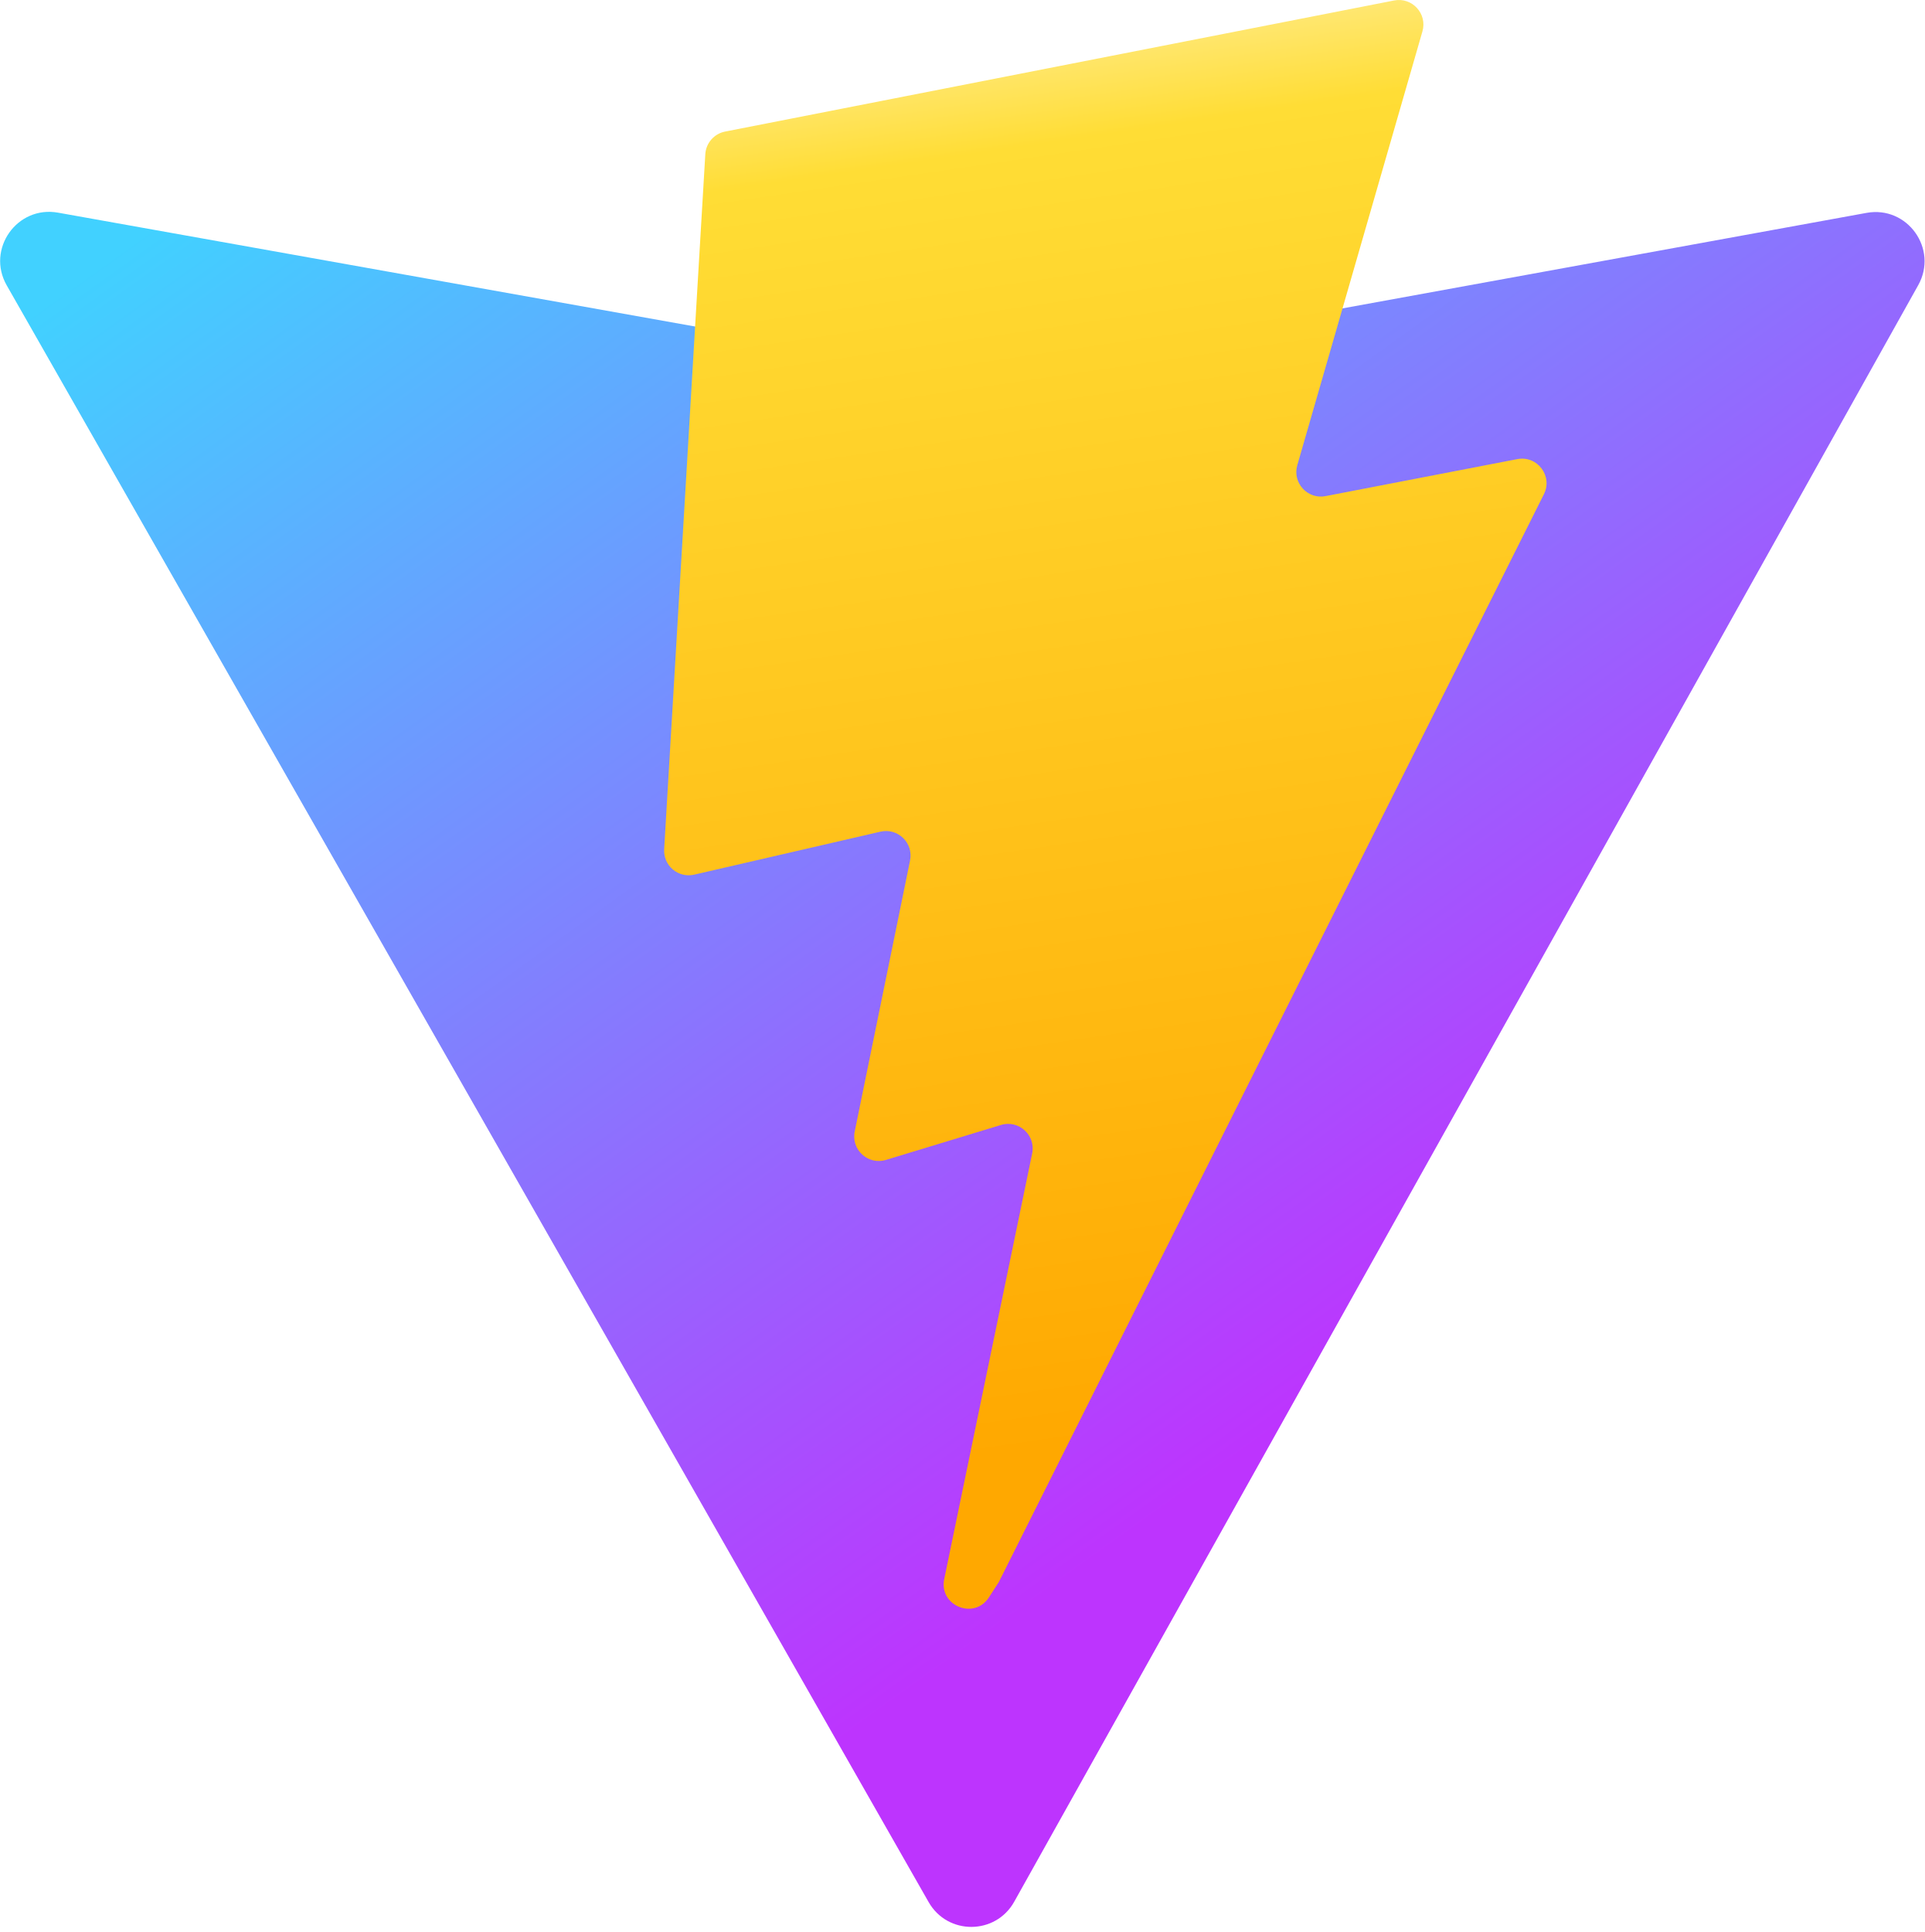
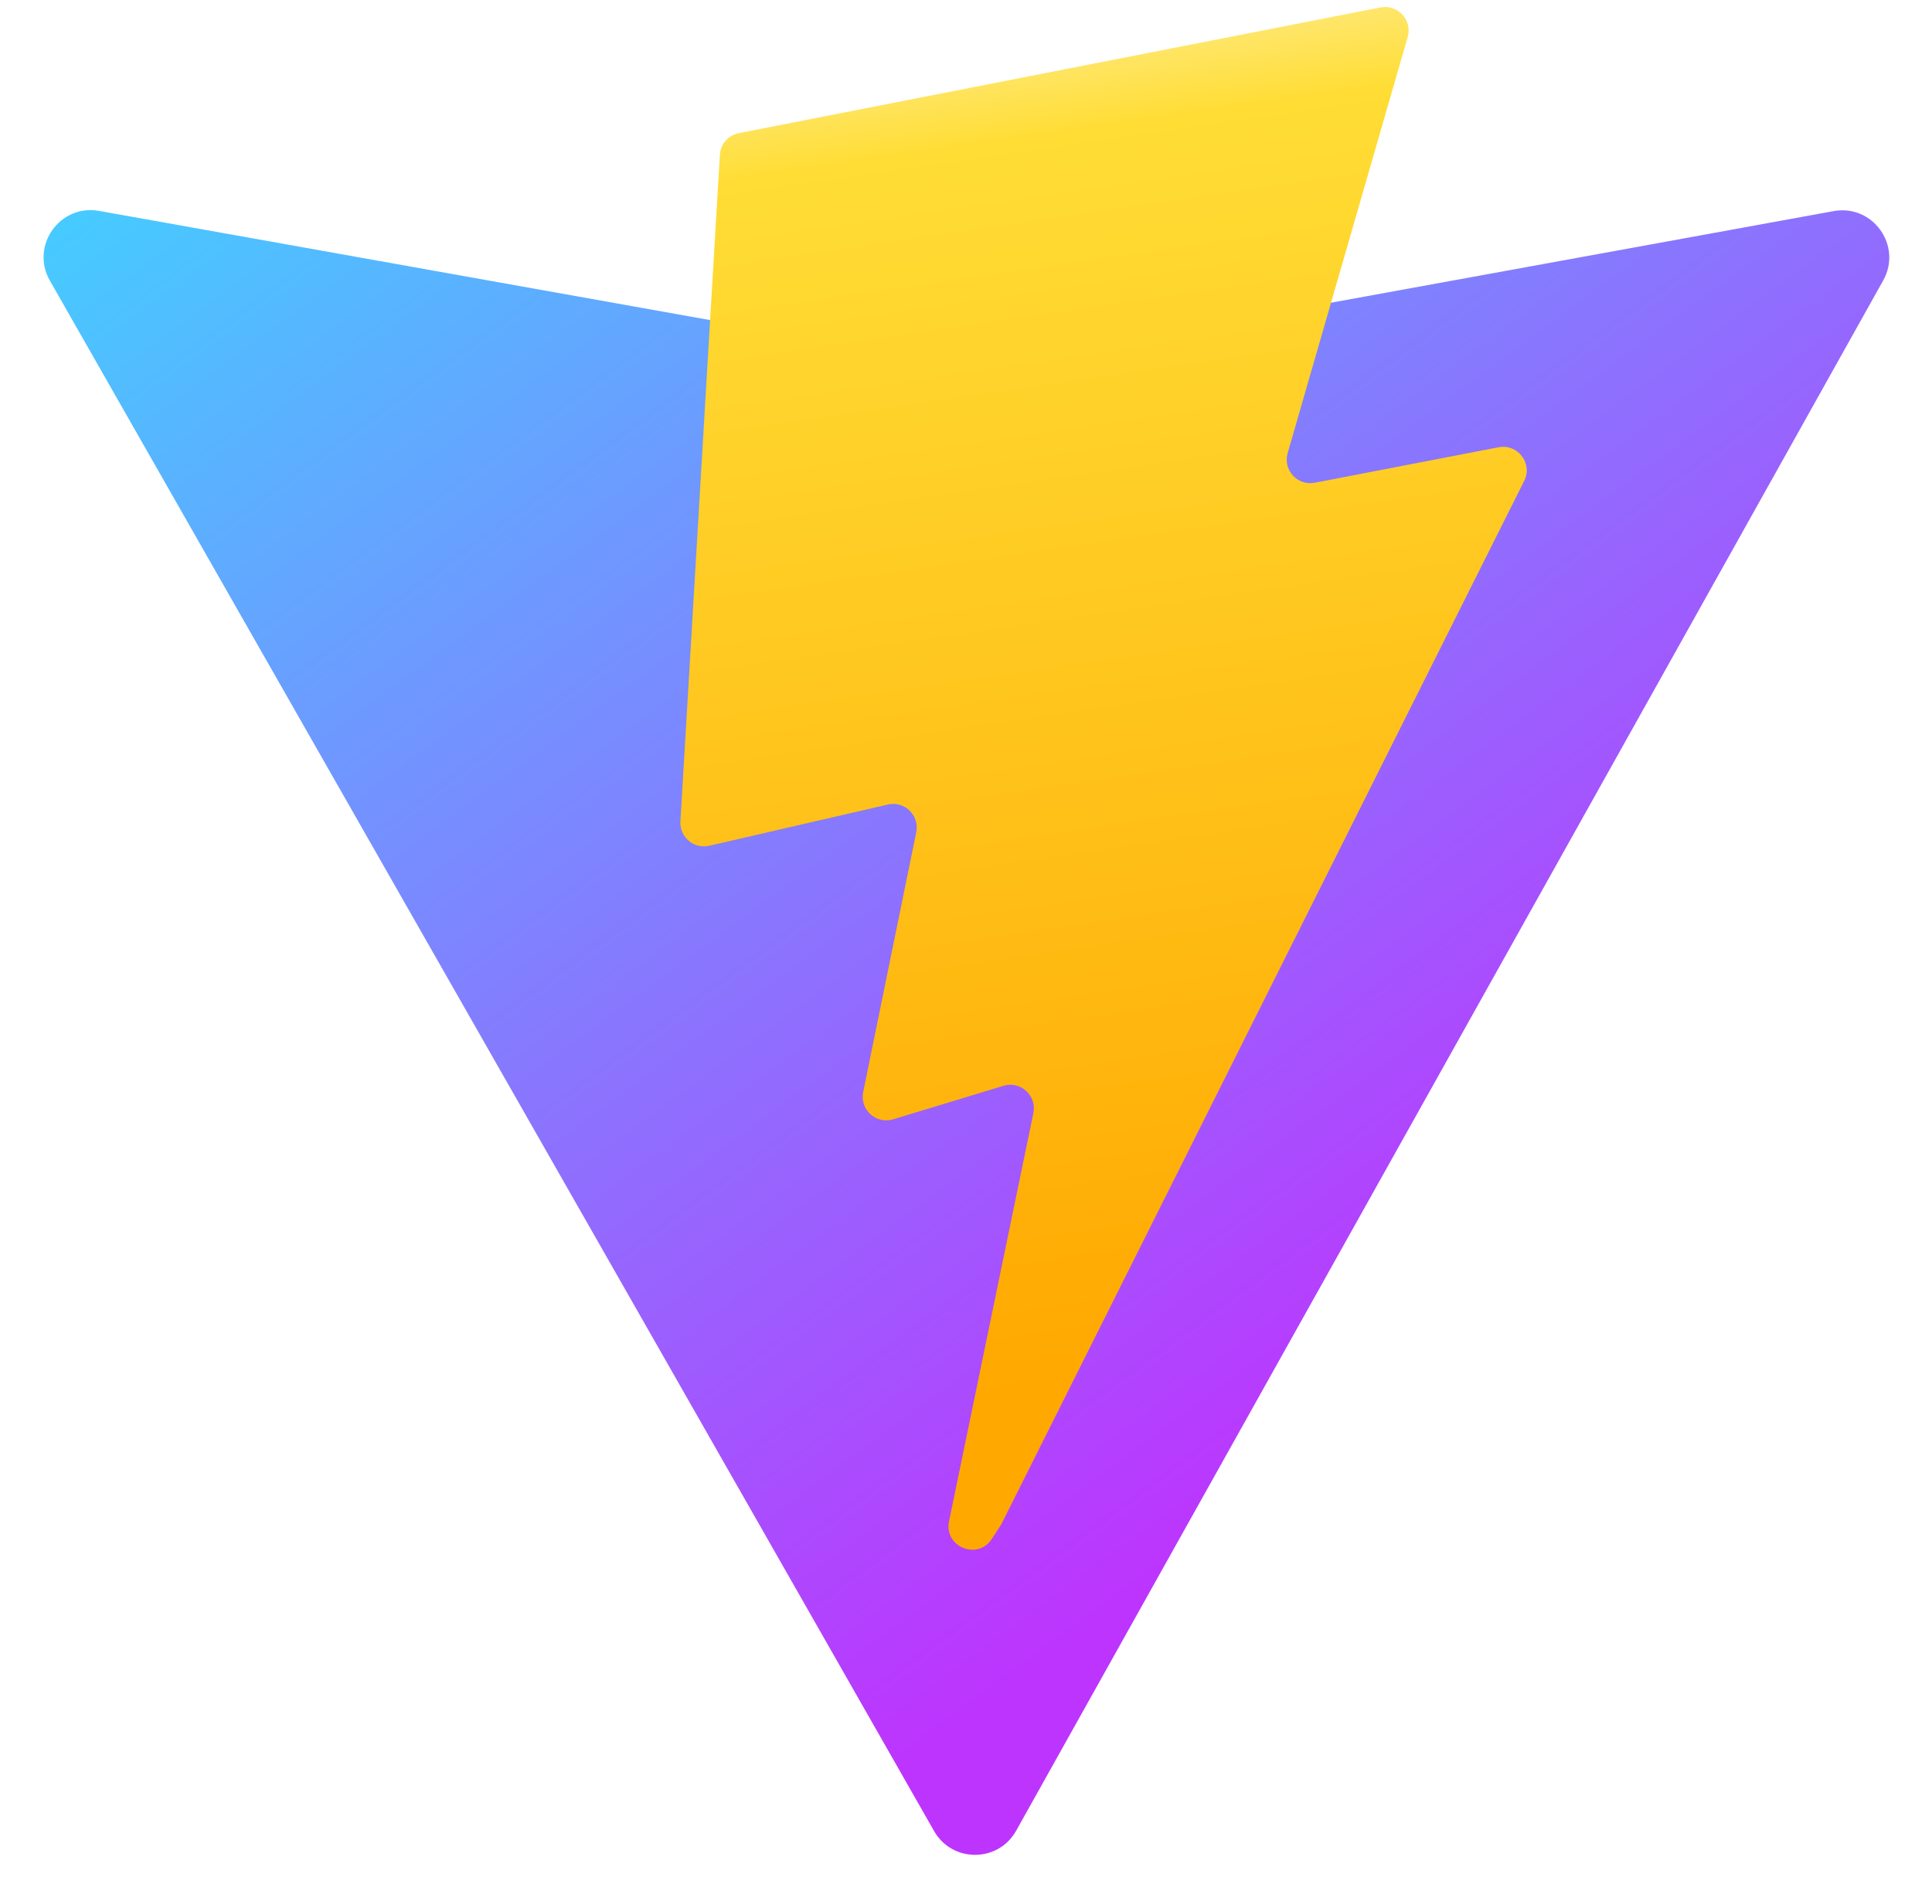
- <svg xmlns="http://www.w3.org/2000/svg" aria-hidden="true" role="img" class="iconify iconify--logos" width="31.88" height="32" preserveAspectRatio="xMidYMid meet" viewBox="0 0 256 257">
+ <svg xmlns="http://www.w3.org/2000/svg" width="410" height="404" viewBox="0 0 410 404" fill="none">
+   <path d="M399.641 59.525L215.643 388.545C211.844 395.338 202.084 395.378 198.228 388.618L10.582 59.556C6.381 52.19 12.68 43.267 21.028 44.759L205.223 77.682C206.398 77.892 207.601 77.89 208.776 77.676L389.119 44.806C397.439 43.289 403.768 52.143 399.641 59.525Z" fill="url(#paint0_linear)" />
+   <path d="M292.965 1.574L156.801 28.255C154.563 28.694 152.906 30.542 152.771 32.866L144.395 174.33C144.198 177.662 147.258 180.248 150.51 179.498L188.42 170.749C191.967 169.931 195.172 173.055 194.443 176.622L183.18 231.775C182.422 235.487 185.907 238.661 189.532 237.56L212.947 230.446C216.577 229.344 220.065 232.527 219.297 236.242L201.398 322.875C200.278 328.294 207.486 331.249 210.492 326.603L212.5 323.5L323.454 102.072C325.312 98.365 322.108 94.137 318.036 94.923L279.014 102.454C275.347 103.161 272.227 99.746 273.262 96.158L298.731 7.867C299.767 4.273 296.636 0.855 292.965 1.574Z" fill="url(#paint1_linear)" />
  <defs>
-     <linearGradient id="IconifyId1813088fe1fbc01fb466" x1="-.828%" x2="57.636%" y1="7.652%" y2="78.411%">
-       <stop offset="0%" stop-color="#41D1FF" />
-       <stop offset="100%" stop-color="#BD34FE" />
+     <linearGradient id="paint0_linear" x1="6" y1="33" x2="235" y2="344" gradientUnits="userSpaceOnUse">
+       <stop stop-color="#41D1FF" />
+       <stop offset="1" stop-color="#BD34FE" />
    </linearGradient>
-     <linearGradient id="IconifyId1813088fe1fbc01fb467" x1="43.376%" x2="50.316%" y1="2.242%" y2="89.03%">
-       <stop offset="0%" stop-color="#FFEA83" />
-       <stop offset="8.333%" stop-color="#FFDD35" />
-       <stop offset="100%" stop-color="#FFA800" />
+     <linearGradient id="paint1_linear" x1="194.651" y1="8.818" x2="236.076" y2="292.989" gradientUnits="userSpaceOnUse">
+       <stop stop-color="#FFEA83" />
+       <stop offset="0.083" stop-color="#FFDD35" />
+       <stop offset="1" stop-color="#FFA800" />
    </linearGradient>
  </defs>
-   <path fill="url(#IconifyId1813088fe1fbc01fb466)" d="M255.153 37.938L134.897 252.976c-2.483 4.44-8.862 4.466-11.382.048L.875 37.958c-2.746-4.814 1.371-10.646 6.827-9.67l120.385 21.517a6.537 6.537 0 0 0 2.322-.004l117.867-21.483c5.438-.991 9.574 4.796 6.877 9.62Z" />
-   <path fill="url(#IconifyId1813088fe1fbc01fb467)" d="M185.432.063L96.44 17.501a3.268 3.268 0 0 0-2.634 3.014l-5.474 92.456a3.268 3.268 0 0 0 3.997 3.378l24.777-5.718c2.318-.535 4.413 1.507 3.936 3.838l-7.361 36.047c-.495 2.426 1.782 4.5 4.151 3.78l15.304-4.649c2.372-.72 4.652 1.36 4.15 3.788l-11.698 56.621c-.732 3.542 3.979 5.473 5.943 2.437l1.313-2.028l72.516-144.72c1.215-2.423-.88-5.186-3.54-4.672l-25.505 4.922c-2.396.462-4.435-1.77-3.759-4.114l16.646-57.705c.677-2.35-1.37-4.583-3.769-4.113Z" />
</svg>
